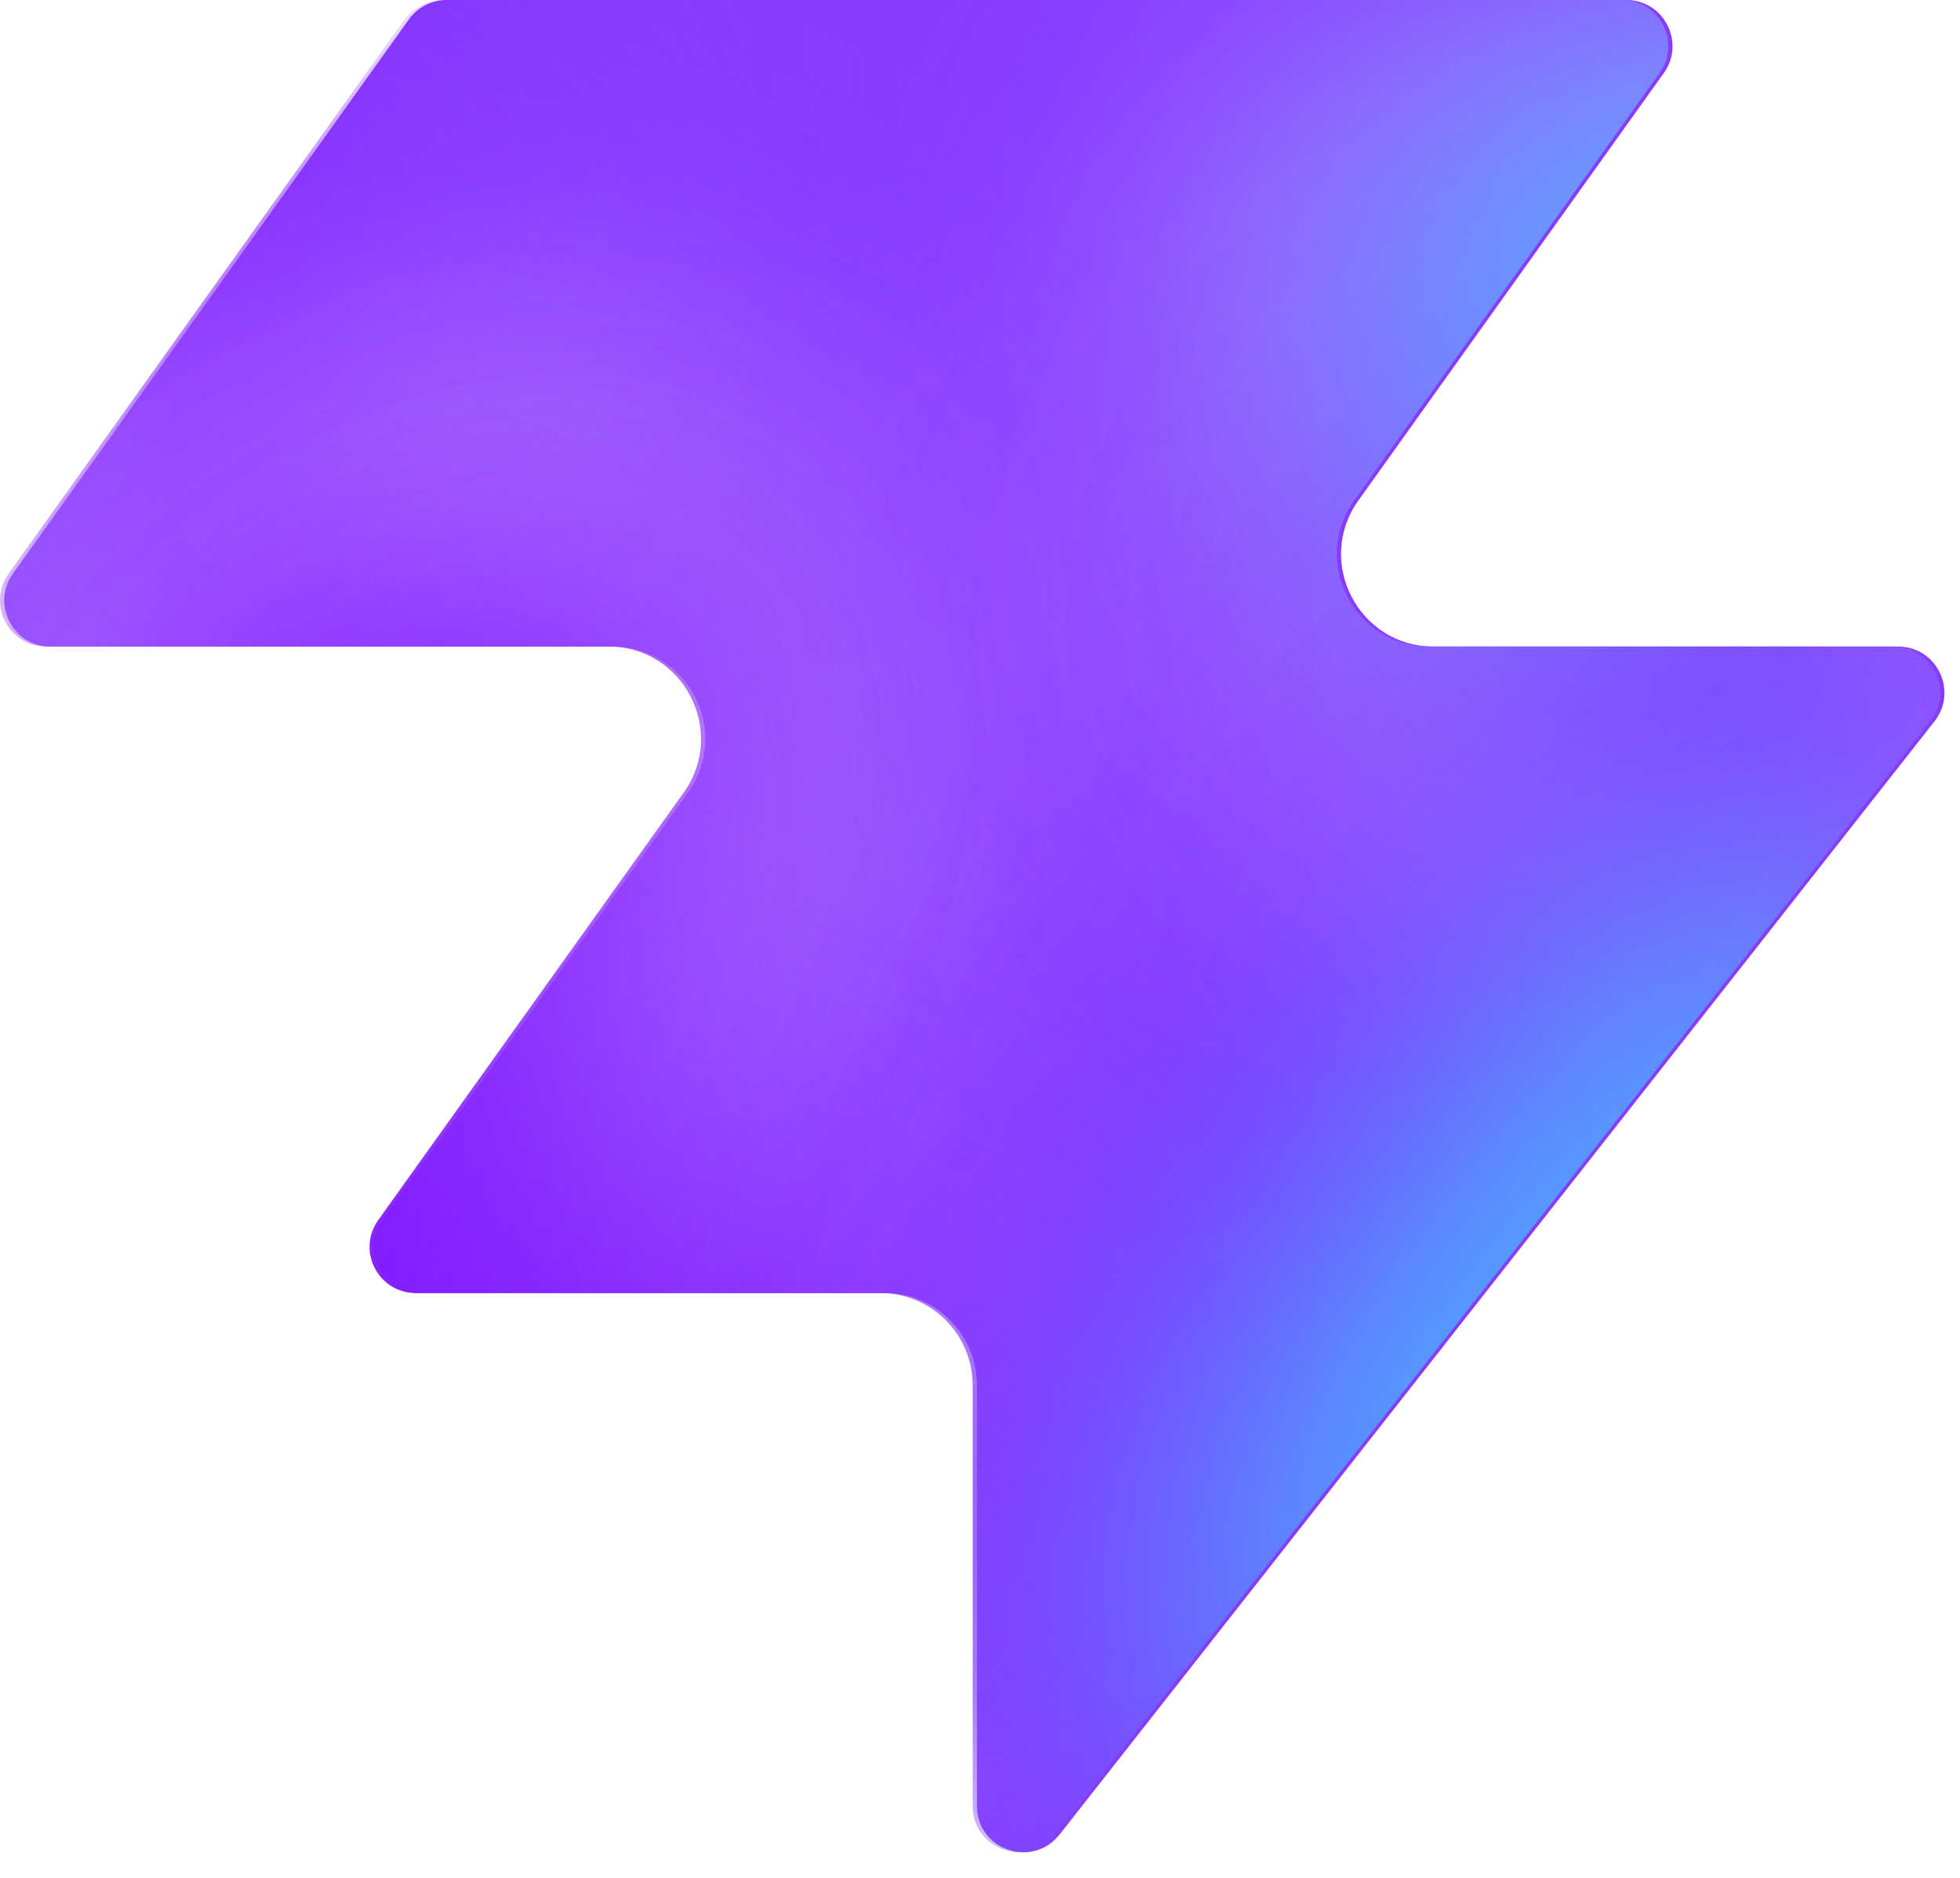
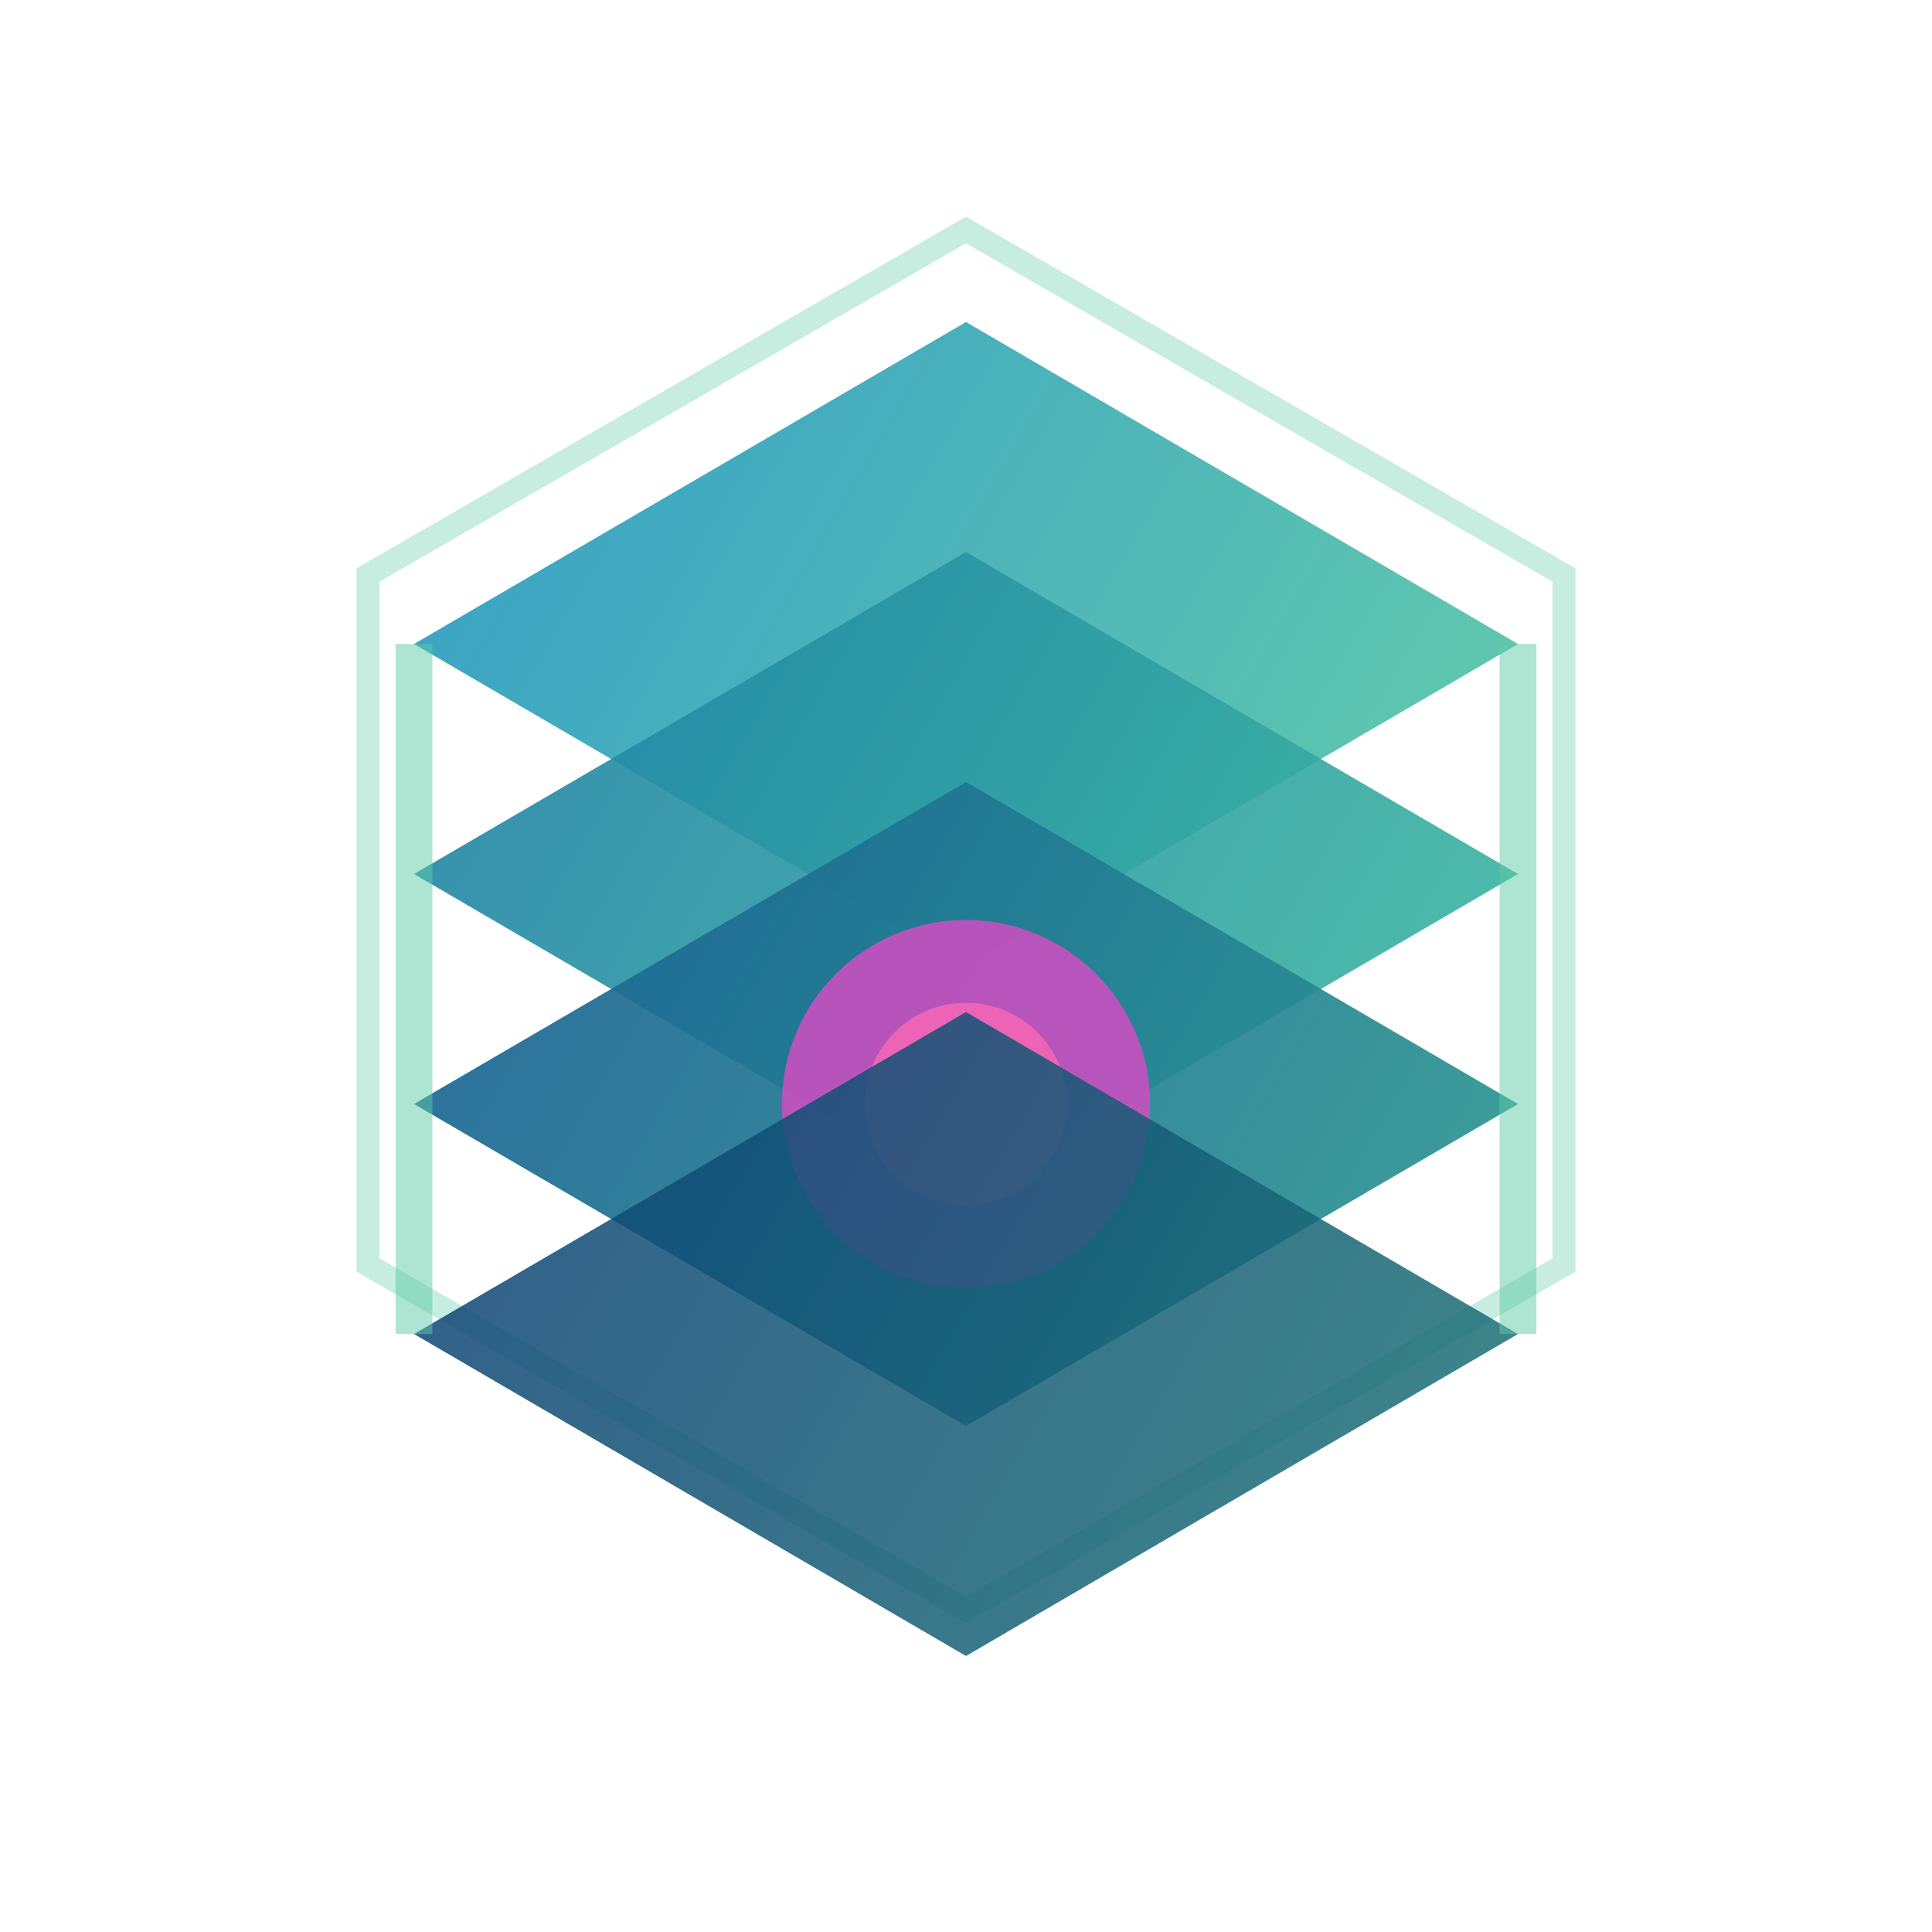
- <svg xmlns="http://www.w3.org/2000/svg" width="48" height="46" fill="none" viewBox="0 0 48 46">
-   <path fill="#863bff" d="M25.946 44.938c-.664.845-2.021.375-2.021-.698V33.937a2.26 2.26 0 0 0-2.262-2.262H10.287c-.92 0-1.456-1.04-.92-1.788l7.48-10.471c1.07-1.497 0-3.578-1.842-3.578H1.237c-.92 0-1.456-1.04-.92-1.788L10.013.474c.214-.297.556-.474.92-.474h28.894c.92 0 1.456 1.04.92 1.788l-7.48 10.471c-1.07 1.498 0 3.579 1.842 3.579h11.377c.943 0 1.473 1.088.89 1.83L25.947 44.94z" style="fill:#863bff;fill:color(display-p3 .525 .23 1);fill-opacity:1" />
-   <mask id="a" width="48" height="46" x="0" y="0" maskUnits="userSpaceOnUse" style="mask-type:alpha">
-     <path fill="#000" d="M25.842 44.938c-.664.844-2.021.375-2.021-.698V33.937a2.26 2.26 0 0 0-2.262-2.262H10.183c-.92 0-1.456-1.04-.92-1.788l7.48-10.471c1.07-1.498 0-3.579-1.842-3.579H1.133c-.92 0-1.456-1.04-.92-1.787L9.91.473c.214-.297.556-.474.92-.474h28.894c.92 0 1.456 1.04.92 1.788l-7.48 10.471c-1.07 1.498 0 3.578 1.842 3.578h11.377c.943 0 1.473 1.088.89 1.832L25.843 44.94z" style="fill:#000;fill-opacity:1" />
-   </mask>
-   <g mask="url(#a)">
-     <g filter="url(#b)">
-       <ellipse cx="5.508" cy="14.704" fill="#ede6ff" rx="5.508" ry="14.704" style="fill:#ede6ff;fill:color(display-p3 .927 .903 1);fill-opacity:1" transform="matrix(.00324 1 1 -.00324 -4.47 31.516)" />
-     </g>
-     <g filter="url(#c)">
-       <ellipse cx="10.399" cy="29.851" fill="#ede6ff" rx="10.399" ry="29.851" style="fill:#ede6ff;fill:color(display-p3 .927 .903 1);fill-opacity:1" transform="matrix(.00324 1 1 -.00324 -39.328 7.883)" />
-     </g>
-     <g filter="url(#d)">
-       <ellipse cx="5.508" cy="30.487" fill="#7e14ff" rx="5.508" ry="30.487" style="fill:#7e14ff;fill:color(display-p3 .492 .077 1);fill-opacity:1" transform="rotate(89.814 -25.913 -14.639)scale(1 -1)" />
-     </g>
-     <g filter="url(#e)">
-       <ellipse cx="5.508" cy="30.599" fill="#7e14ff" rx="5.508" ry="30.599" style="fill:#7e14ff;fill:color(display-p3 .492 .077 1);fill-opacity:1" transform="rotate(89.814 -32.644 -3.334)scale(1 -1)" />
-     </g>
-     <g filter="url(#f)">
-       <ellipse cx="5.508" cy="30.599" fill="#7e14ff" rx="5.508" ry="30.599" style="fill:#7e14ff;fill:color(display-p3 .492 .077 1);fill-opacity:1" transform="matrix(.00324 1 1 -.00324 -34.34 30.47)" />
-     </g>
-     <g filter="url(#g)">
-       <ellipse cx="14.072" cy="22.078" fill="#ede6ff" rx="14.072" ry="22.078" style="fill:#ede6ff;fill:color(display-p3 .927 .903 1);fill-opacity:1" transform="rotate(93.35 24.506 48.493)scale(-1 1)" />
-     </g>
-     <g filter="url(#h)">
-       <ellipse cx="3.47" cy="21.501" fill="#7e14ff" rx="3.47" ry="21.501" style="fill:#7e14ff;fill:color(display-p3 .492 .077 1);fill-opacity:1" transform="rotate(89.009 28.708 47.59)scale(-1 1)" />
-     </g>
-     <g filter="url(#i)">
-       <ellipse cx="3.47" cy="21.501" fill="#7e14ff" rx="3.47" ry="21.501" style="fill:#7e14ff;fill:color(display-p3 .492 .077 1);fill-opacity:1" transform="rotate(89.009 28.708 47.59)scale(-1 1)" />
-     </g>
-     <g filter="url(#j)">
-       <ellipse cx=".387" cy="8.972" fill="#7e14ff" rx="4.407" ry="29.108" style="fill:#7e14ff;fill:color(display-p3 .492 .077 1);fill-opacity:1" transform="rotate(39.51 .387 8.972)" />
-     </g>
-     <g filter="url(#k)">
-       <ellipse cx="47.523" cy="-6.092" fill="#7e14ff" rx="4.407" ry="29.108" style="fill:#7e14ff;fill:color(display-p3 .492 .077 1);fill-opacity:1" transform="rotate(37.892 47.523 -6.092)" />
-     </g>
-     <g filter="url(#l)">
-       <ellipse cx="41.412" cy="6.333" fill="#47bfff" rx="5.971" ry="9.665" style="fill:#47bfff;fill:color(display-p3 .28 .748 1);fill-opacity:1" transform="rotate(37.892 41.412 6.333)" />
-     </g>
-     <g filter="url(#m)">
-       <ellipse cx="-1.879" cy="38.332" fill="#7e14ff" rx="4.407" ry="29.108" style="fill:#7e14ff;fill:color(display-p3 .492 .077 1);fill-opacity:1" transform="rotate(37.892 -1.88 38.332)" />
-     </g>
-     <g filter="url(#n)">
-       <ellipse cx="-1.879" cy="38.332" fill="#7e14ff" rx="4.407" ry="29.108" style="fill:#7e14ff;fill:color(display-p3 .492 .077 1);fill-opacity:1" transform="rotate(37.892 -1.88 38.332)" />
-     </g>
-     <g filter="url(#o)">
-       <ellipse cx="35.651" cy="29.907" fill="#7e14ff" rx="4.407" ry="29.108" style="fill:#7e14ff;fill:color(display-p3 .492 .077 1);fill-opacity:1" transform="rotate(37.892 35.651 29.907)" />
-     </g>
-     <g filter="url(#p)">
-       <ellipse cx="38.418" cy="32.4" fill="#47bfff" rx="5.971" ry="15.297" style="fill:#47bfff;fill:color(display-p3 .28 .748 1);fill-opacity:1" transform="rotate(37.892 38.418 32.4)" />
-     </g>
-   </g>
+ <svg xmlns="http://www.w3.org/2000/svg" width="64" height="64" viewBox="0 0 42 42" fill="none">
+   <polygon points="21,5 34,12.5 34,27.5 21,35 8,27.5 8,12.5" stroke="#5DCAA5" stroke-width=".5" fill="none" opacity=".35" />
+   <polygon points="21,7 33,14 21,21 9,14" fill="url(#h1)" opacity=".95" />
+   <polygon points="21,12 33,19 21,26 9,19" fill="url(#h2)" opacity=".9" />
+   <polygon points="21,17 33,24 21,31 9,24" fill="url(#h3)" opacity=".92" />
+   <circle cx="21" cy="24" r="4" fill="#C850C0" opacity=".9" />
+   <circle cx="21" cy="24" r="2.2" fill="#FF69B4" opacity=".75" />
+   <polygon points="21,22 33,29 21,36 9,29" fill="url(#h4)" opacity=".85" />
+   <line x1="9" y1="14" x2="9" y2="29" stroke="#5DCAA5" stroke-width=".8" opacity=".5" />
+   <line x1="33" y1="14" x2="33" y2="29" stroke="#5DCAA5" stroke-width=".8" opacity=".5" />
  <defs>
-     <filter id="b" width="60.045" height="41.654" x="-19.77" y="16.149" color-interpolation-filters="sRGB" filterUnits="userSpaceOnUse">
-       <feFlood flood-opacity="0" result="BackgroundImageFix" />
-       <feBlend in="SourceGraphic" in2="BackgroundImageFix" result="shape" />
-       <feGaussianBlur result="effect1_foregroundBlur_2002_17158" stdDeviation="7.659" />
-     </filter>
-     <filter id="c" width="90.34" height="51.437" x="-54.613" y="-7.533" color-interpolation-filters="sRGB" filterUnits="userSpaceOnUse">
-       <feFlood flood-opacity="0" result="BackgroundImageFix" />
-       <feBlend in="SourceGraphic" in2="BackgroundImageFix" result="shape" />
-       <feGaussianBlur result="effect1_foregroundBlur_2002_17158" stdDeviation="7.659" />
-     </filter>
-     <filter id="d" width="79.355" height="29.4" x="-49.64" y="2.03" color-interpolation-filters="sRGB" filterUnits="userSpaceOnUse">
-       <feFlood flood-opacity="0" result="BackgroundImageFix" />
-       <feBlend in="SourceGraphic" in2="BackgroundImageFix" result="shape" />
-       <feGaussianBlur result="effect1_foregroundBlur_2002_17158" stdDeviation="4.596" />
-     </filter>
-     <filter id="e" width="79.579" height="29.4" x="-45.045" y="20.029" color-interpolation-filters="sRGB" filterUnits="userSpaceOnUse">
-       <feFlood flood-opacity="0" result="BackgroundImageFix" />
-       <feBlend in="SourceGraphic" in2="BackgroundImageFix" result="shape" />
-       <feGaussianBlur result="effect1_foregroundBlur_2002_17158" stdDeviation="4.596" />
-     </filter>
-     <filter id="f" width="79.579" height="29.4" x="-43.513" y="21.178" color-interpolation-filters="sRGB" filterUnits="userSpaceOnUse">
-       <feFlood flood-opacity="0" result="BackgroundImageFix" />
-       <feBlend in="SourceGraphic" in2="BackgroundImageFix" result="shape" />
-       <feGaussianBlur result="effect1_foregroundBlur_2002_17158" stdDeviation="4.596" />
-     </filter>
-     <filter id="g" width="74.749" height="58.852" x="15.756" y="-17.901" color-interpolation-filters="sRGB" filterUnits="userSpaceOnUse">
-       <feFlood flood-opacity="0" result="BackgroundImageFix" />
-       <feBlend in="SourceGraphic" in2="BackgroundImageFix" result="shape" />
-       <feGaussianBlur result="effect1_foregroundBlur_2002_17158" stdDeviation="7.659" />
-     </filter>
-     <filter id="h" width="61.377" height="25.362" x="23.548" y="2.284" color-interpolation-filters="sRGB" filterUnits="userSpaceOnUse">
-       <feFlood flood-opacity="0" result="BackgroundImageFix" />
-       <feBlend in="SourceGraphic" in2="BackgroundImageFix" result="shape" />
-       <feGaussianBlur result="effect1_foregroundBlur_2002_17158" stdDeviation="4.596" />
-     </filter>
-     <filter id="i" width="61.377" height="25.362" x="23.548" y="2.284" color-interpolation-filters="sRGB" filterUnits="userSpaceOnUse">
-       <feFlood flood-opacity="0" result="BackgroundImageFix" />
-       <feBlend in="SourceGraphic" in2="BackgroundImageFix" result="shape" />
-       <feGaussianBlur result="effect1_foregroundBlur_2002_17158" stdDeviation="4.596" />
-     </filter>
-     <filter id="j" width="56.045" height="63.649" x="-27.636" y="-22.853" color-interpolation-filters="sRGB" filterUnits="userSpaceOnUse">
-       <feFlood flood-opacity="0" result="BackgroundImageFix" />
-       <feBlend in="SourceGraphic" in2="BackgroundImageFix" result="shape" />
-       <feGaussianBlur result="effect1_foregroundBlur_2002_17158" stdDeviation="4.596" />
-     </filter>
-     <filter id="k" width="54.814" height="64.646" x="20.116" y="-38.415" color-interpolation-filters="sRGB" filterUnits="userSpaceOnUse">
-       <feFlood flood-opacity="0" result="BackgroundImageFix" />
-       <feBlend in="SourceGraphic" in2="BackgroundImageFix" result="shape" />
-       <feGaussianBlur result="effect1_foregroundBlur_2002_17158" stdDeviation="4.596" />
-     </filter>
-     <filter id="l" width="33.541" height="35.313" x="24.641" y="-11.323" color-interpolation-filters="sRGB" filterUnits="userSpaceOnUse">
-       <feFlood flood-opacity="0" result="BackgroundImageFix" />
-       <feBlend in="SourceGraphic" in2="BackgroundImageFix" result="shape" />
-       <feGaussianBlur result="effect1_foregroundBlur_2002_17158" stdDeviation="4.596" />
-     </filter>
-     <filter id="m" width="54.814" height="64.646" x="-29.286" y="6.009" color-interpolation-filters="sRGB" filterUnits="userSpaceOnUse">
-       <feFlood flood-opacity="0" result="BackgroundImageFix" />
-       <feBlend in="SourceGraphic" in2="BackgroundImageFix" result="shape" />
-       <feGaussianBlur result="effect1_foregroundBlur_2002_17158" stdDeviation="4.596" />
-     </filter>
-     <filter id="n" width="54.814" height="64.646" x="-29.286" y="6.009" color-interpolation-filters="sRGB" filterUnits="userSpaceOnUse">
-       <feFlood flood-opacity="0" result="BackgroundImageFix" />
-       <feBlend in="SourceGraphic" in2="BackgroundImageFix" result="shape" />
-       <feGaussianBlur result="effect1_foregroundBlur_2002_17158" stdDeviation="4.596" />
-     </filter>
-     <filter id="o" width="54.814" height="64.646" x="8.244" y="-2.416" color-interpolation-filters="sRGB" filterUnits="userSpaceOnUse">
-       <feFlood flood-opacity="0" result="BackgroundImageFix" />
-       <feBlend in="SourceGraphic" in2="BackgroundImageFix" result="shape" />
-       <feGaussianBlur result="effect1_foregroundBlur_2002_17158" stdDeviation="4.596" />
-     </filter>
-     <filter id="p" width="39.409" height="43.623" x="18.713" y="10.588" color-interpolation-filters="sRGB" filterUnits="userSpaceOnUse">
-       <feFlood flood-opacity="0" result="BackgroundImageFix" />
-       <feBlend in="SourceGraphic" in2="BackgroundImageFix" result="shape" />
-       <feGaussianBlur result="effect1_foregroundBlur_2002_17158" stdDeviation="4.596" />
-     </filter>
+     <linearGradient id="h1" x1="9" y1="7" x2="33" y2="21" gradientUnits="userSpaceOnUse">
+       <stop stop-color="#2D9AC5" />
+       <stop offset="1" stop-color="#5DCAA5" />
+     </linearGradient>
+     <linearGradient id="h2" x1="9" y1="12" x2="33" y2="26" gradientUnits="userSpaceOnUse">
+       <stop stop-color="#1D7FA5" />
+       <stop offset="1" stop-color="#3DBAA0" />
+     </linearGradient>
+     <linearGradient id="h3" x1="9" y1="17" x2="33" y2="31" gradientUnits="userSpaceOnUse">
+       <stop stop-color="#185F95" />
+       <stop offset="1" stop-color="#2D9A90" />
+     </linearGradient>
+     <linearGradient id="h4" x1="9" y1="22" x2="33" y2="36" gradientUnits="userSpaceOnUse">
+       <stop stop-color="#0C3F75" />
+       <stop offset="1" stop-color="#1D7575" />
+     </linearGradient>
  </defs>
</svg>
